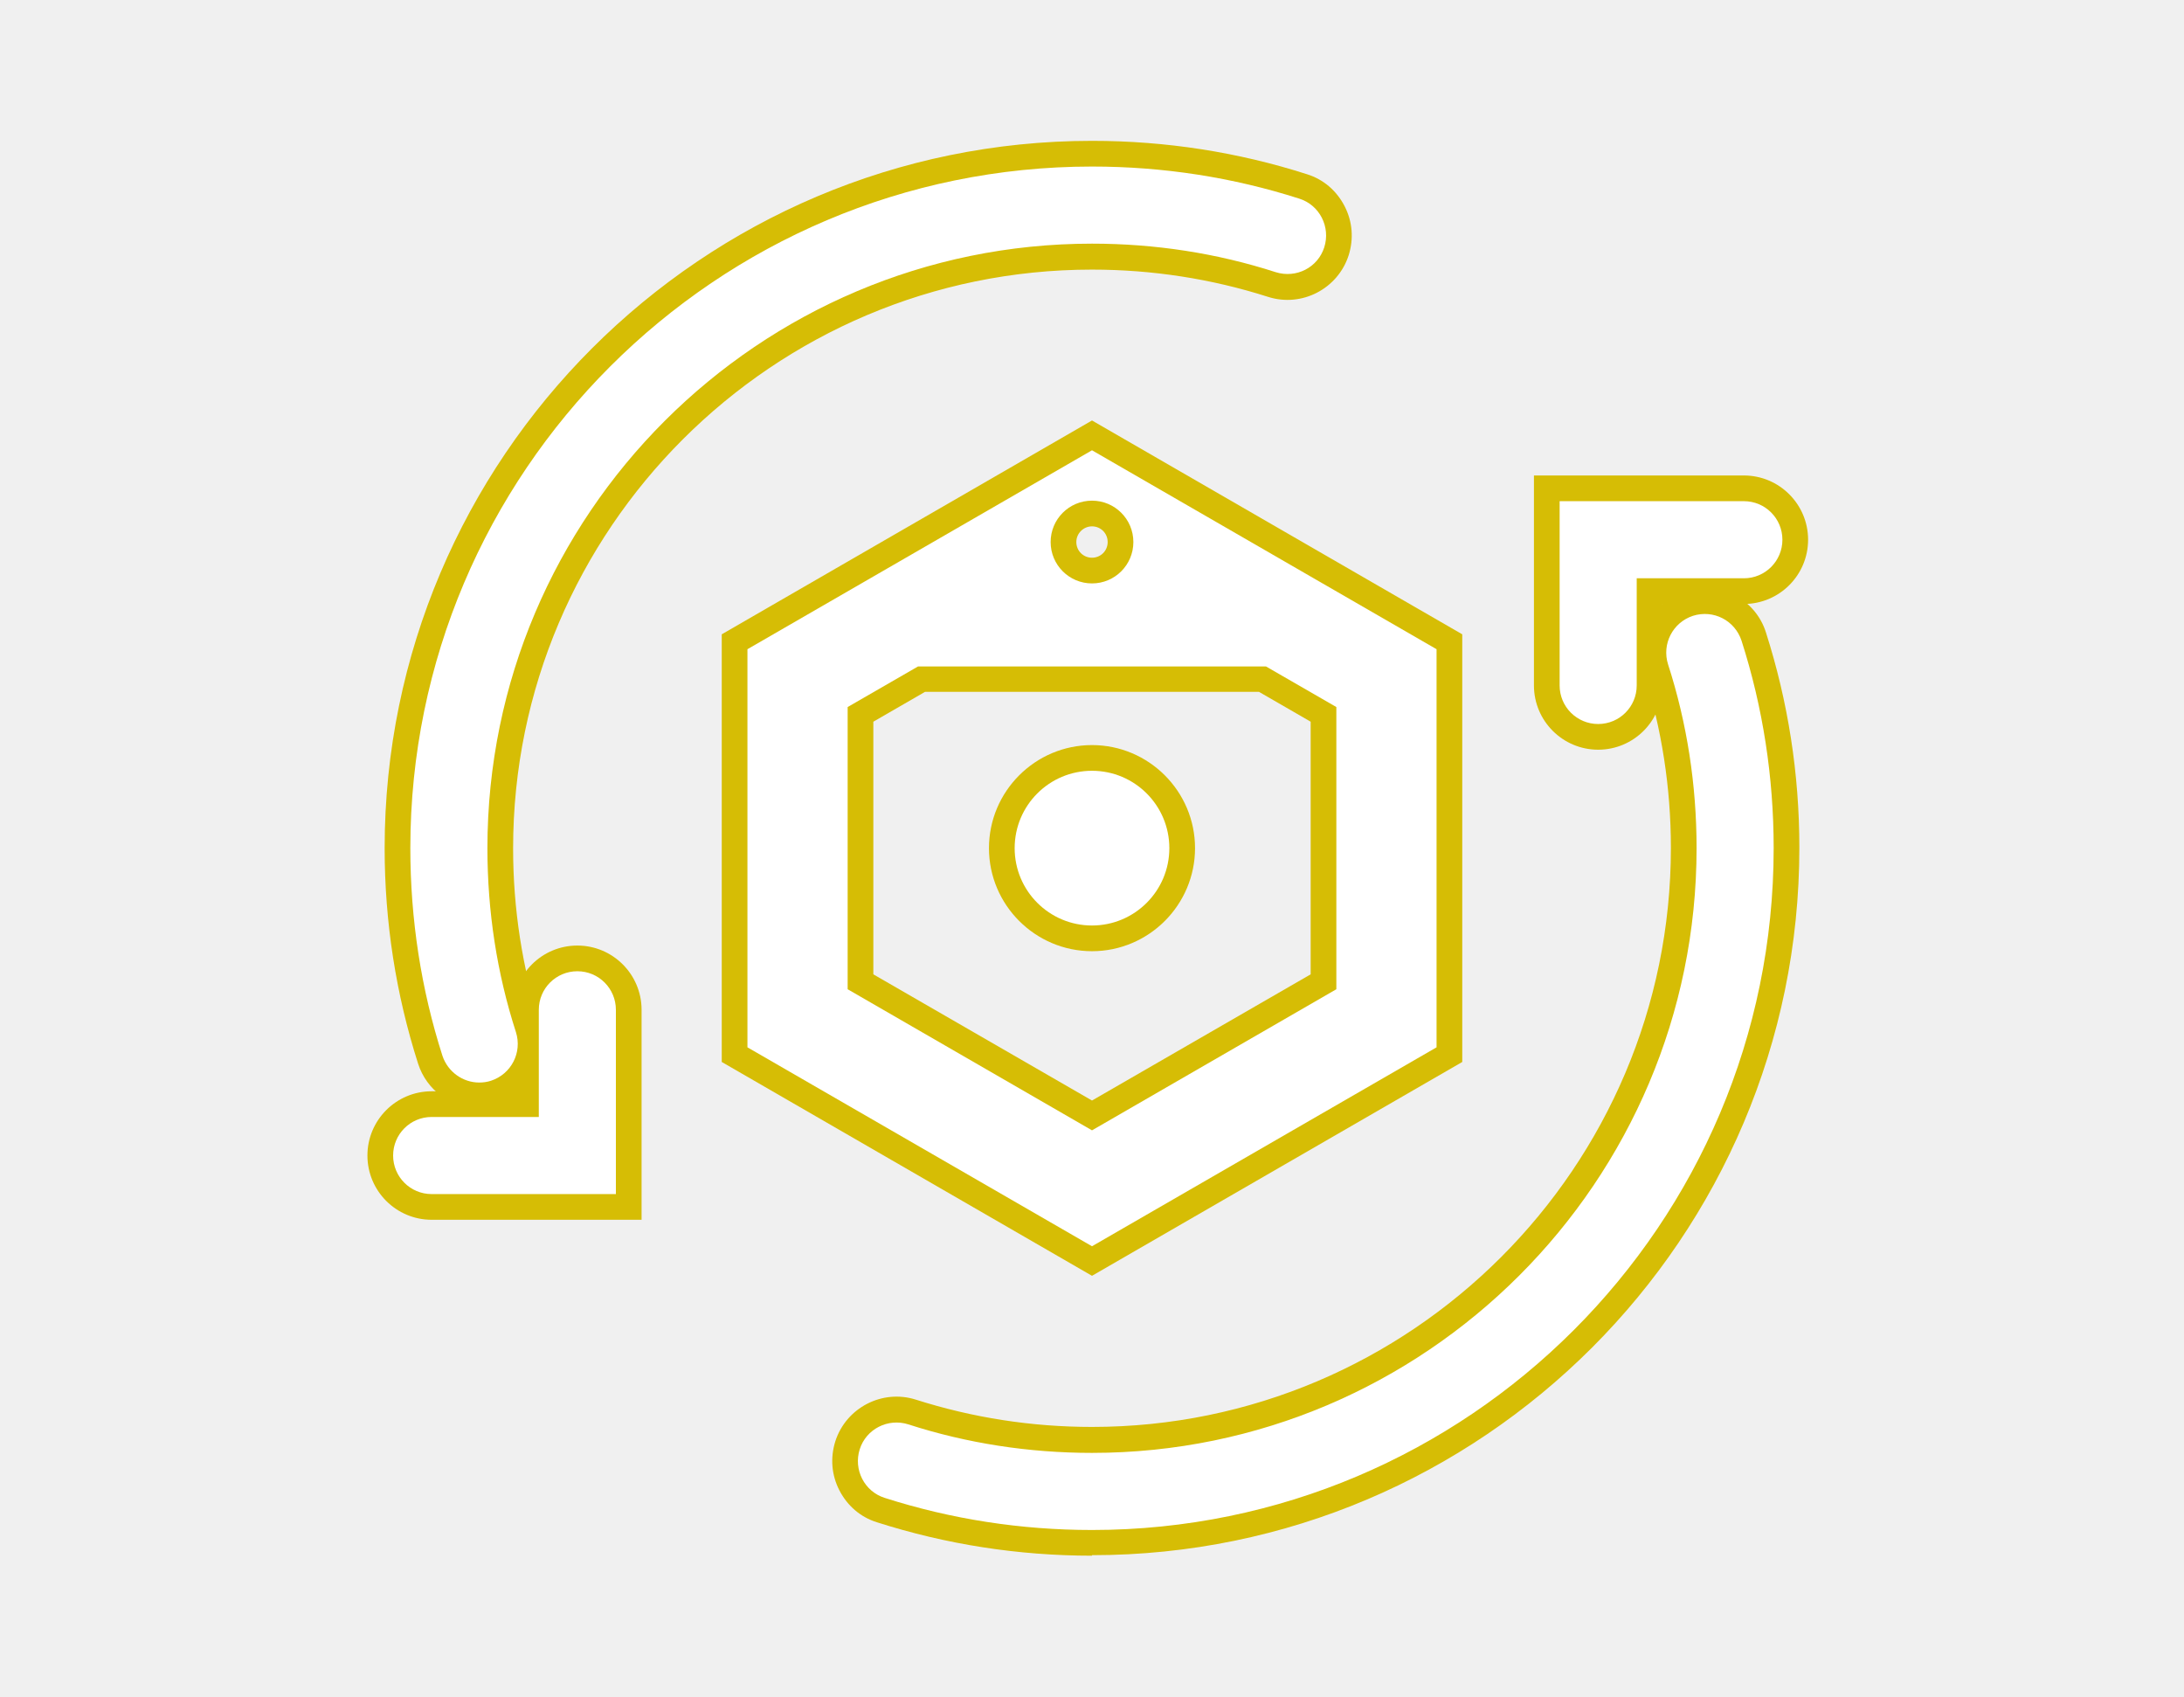
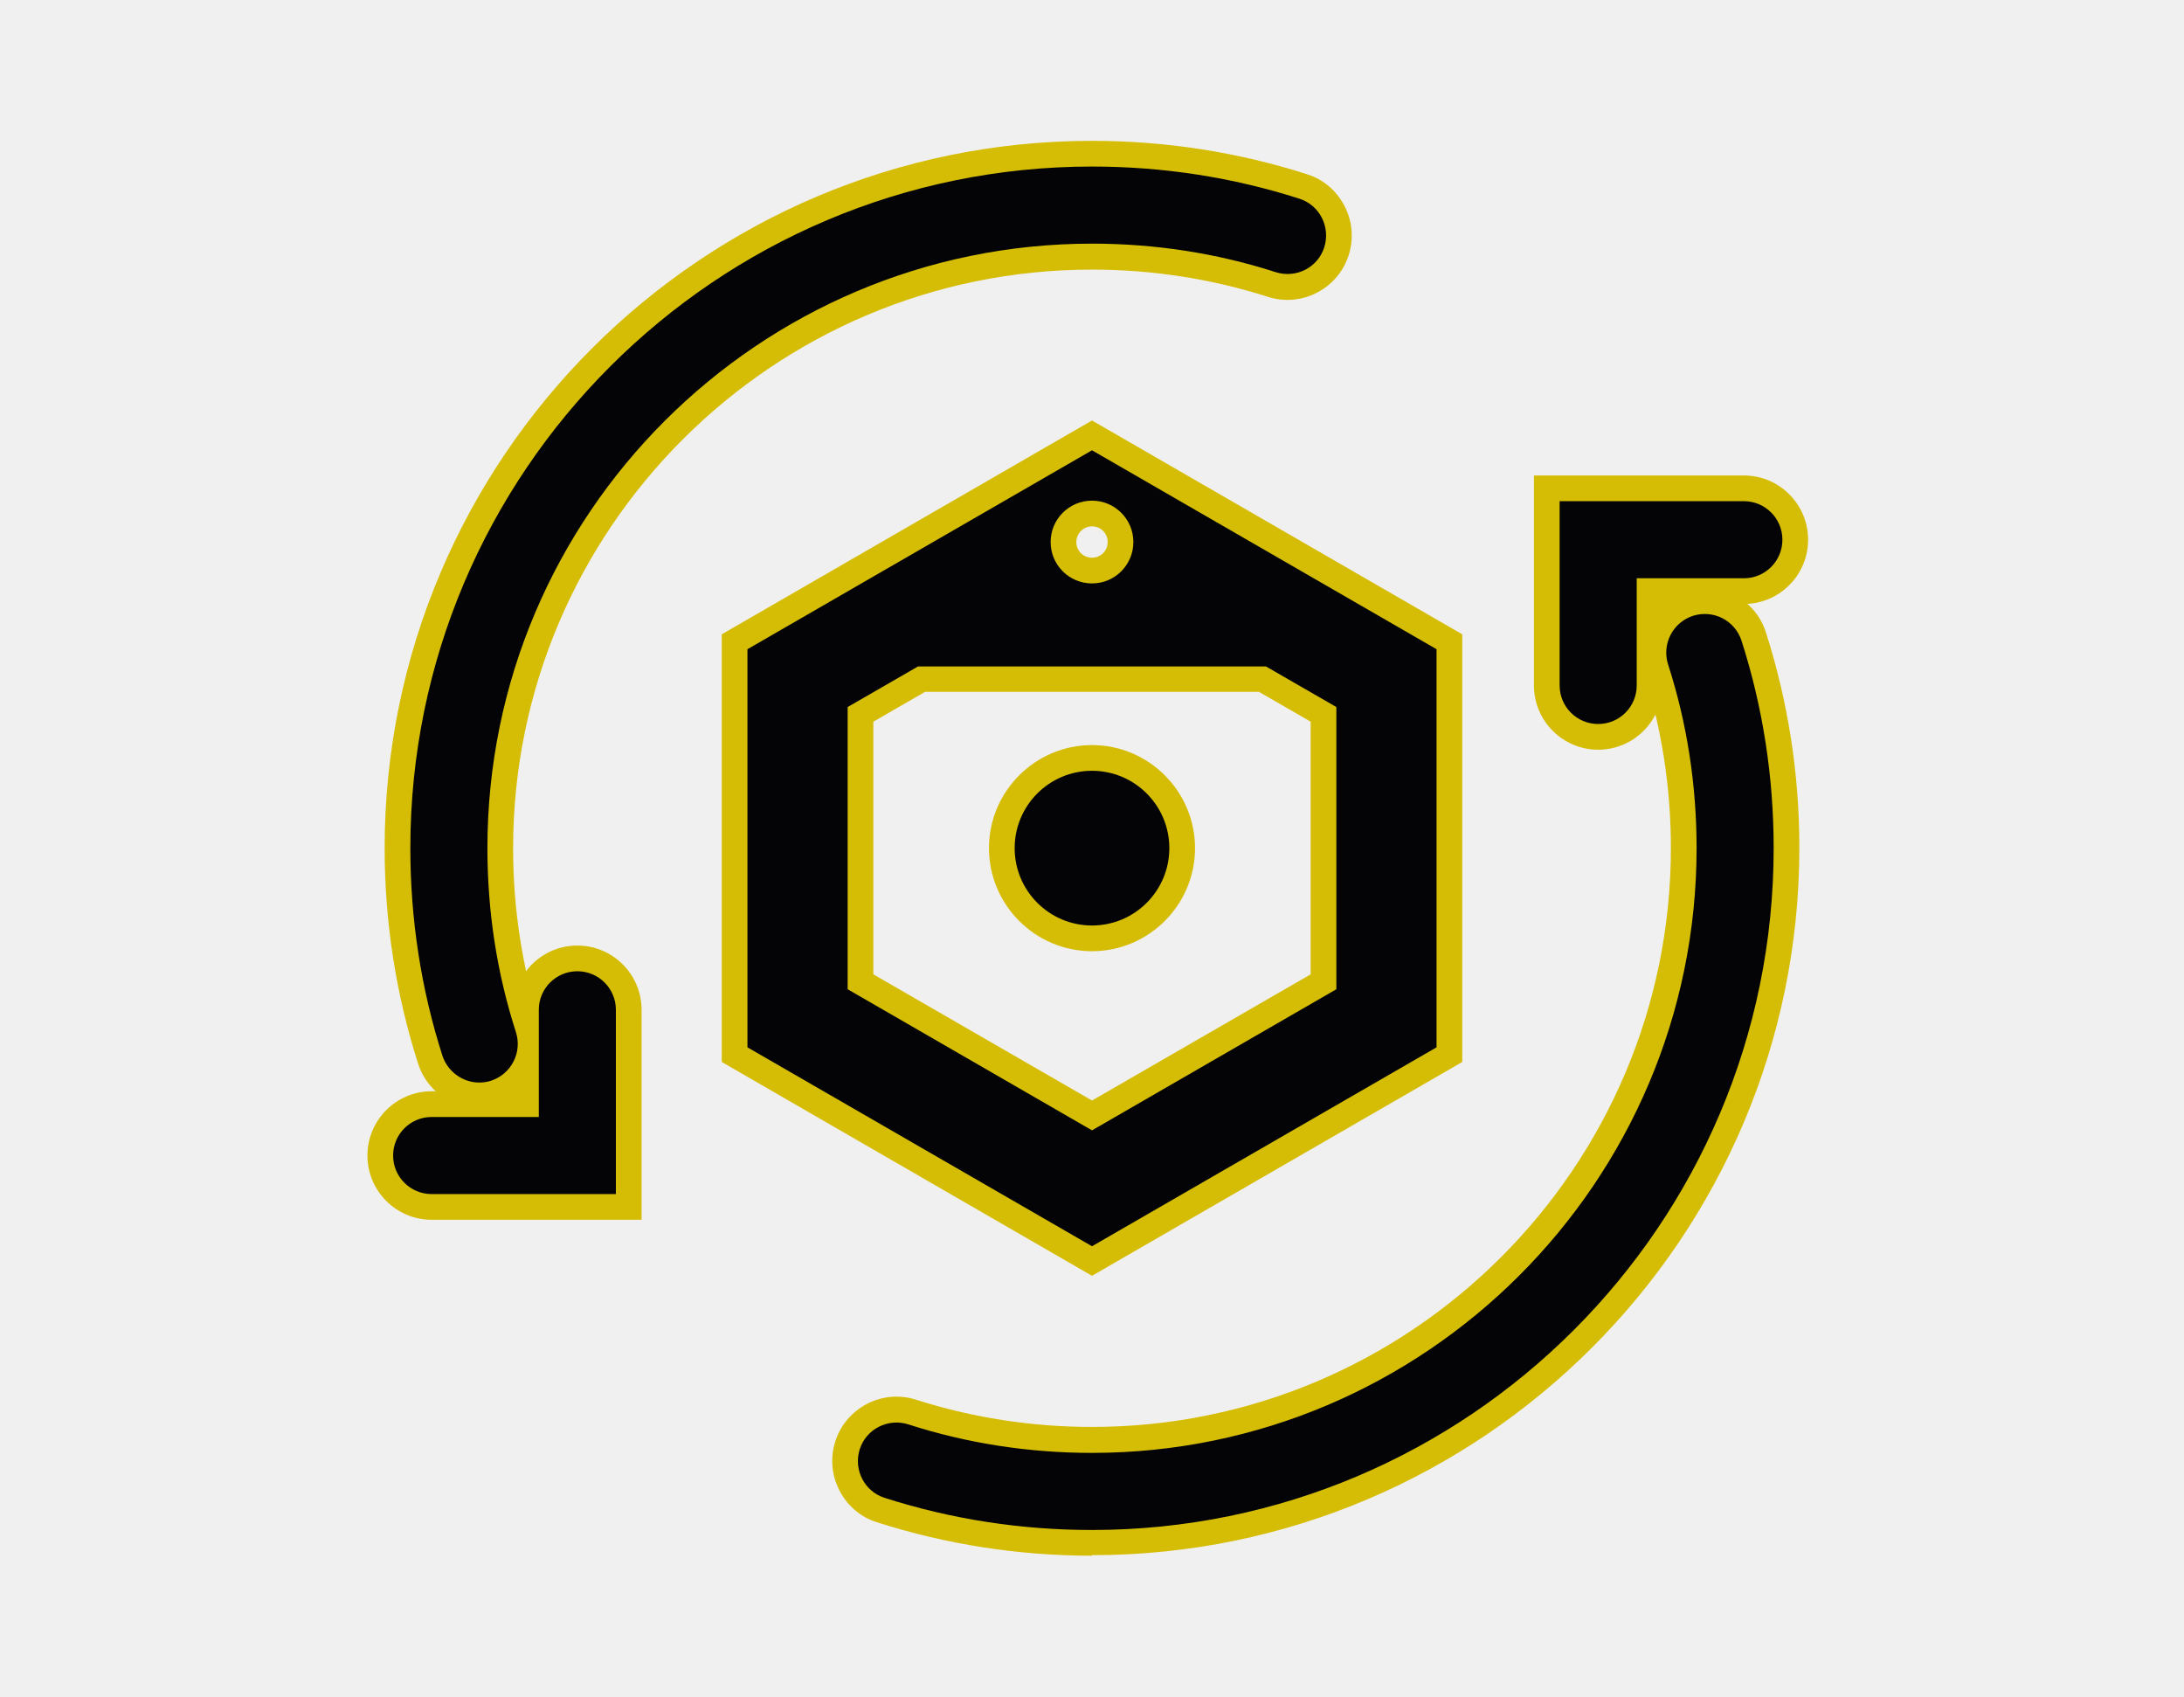
<svg xmlns="http://www.w3.org/2000/svg" id="Assess" viewBox="0 0 85 66" width="85" height="66">
  <defs>
    <style>
      .cls-1 {
        fill: #d6bd05;
      }

      .cls-1, .cls-2 {
        stroke-width: 0px;
      }

      .cls-2 {
-         fill: #fff;
+         fill: #040406;
      }
    </style>
  </defs>
  <g>
    <path class="cls-1" d="M42.5,49.64l-14.41-8.32v-16.64l14.41-8.32,14.41,8.32v16.64l-14.41,8.32ZM30.09,40.17l12.41,7.16,12.41-7.16v-14.33l-10.02-5.78c.14.32.21.67.21,1.03,0,1.44-1.17,2.61-2.61,2.61s-2.61-1.17-2.61-2.61c0-.37.08-.72.21-1.03l-10.02,5.78v14.33ZM42.5,20.48c-.33,0-.61.27-.61.61s.27.61.61.61.61-.27.61-.61-.27-.61-.61-.61ZM42.5,45.13l-10.51-6.07v-12.13l3.47-2h14.07l3.47,2v12.13l-10.51,6.07ZM33.99,37.91l8.51,4.91,8.51-4.91v-9.83l-2.01-1.16h-13l-2.01,1.16v9.83Z" />
    <path class="cls-2" d="M42.5,17.52l-13.41,7.74v15.49l13.41,7.74,13.41-7.74v-15.49l-13.41-7.74ZM42.5,19.48c.89,0,1.61.72,1.61,1.61s-.72,1.61-1.61,1.61-1.61-.72-1.61-1.61.72-1.61,1.61-1.61ZM52.01,38.49l-9.51,5.49-9.51-5.49v-10.98l2.74-1.58h13.54l2.74,1.58v10.98Z" />
    <g>
      <path class="cls-1" d="M42.5,37.01c-2.21,0-4.01-1.8-4.01-4.01s1.8-4.01,4.01-4.01,4.01,1.8,4.01,4.01-1.8,4.01-4.01,4.01ZM42.5,30.99c-1.11,0-2.01.9-2.01,2.01s.9,2.01,2.01,2.01,2.01-.9,2.01-2.01-.9-2.01-2.01-2.01Z" />
      <circle class="cls-2" cx="42.5" cy="33" r="3.01" />
    </g>
  </g>
  <g>
    <path class="cls-1" d="M18.65,43.12c-1.09,0-2.05-.7-2.38-1.74-.86-2.69-1.3-5.51-1.3-8.38,0-15.17,12.35-27.52,27.53-27.52,2.87,0,5.69.44,8.37,1.3.64.2,1.15.64,1.46,1.24s.36,1.27.16,1.91c-.42,1.31-1.83,2.04-3.14,1.62-2.19-.7-4.5-1.06-6.85-1.06-12.42,0-22.53,10.1-22.53,22.52,0,2.36.36,4.66,1.06,6.86.2.64.15,1.31-.16,1.91-.31.59-.82,1.03-1.46,1.24-.24.08-.5.12-.76.12ZM42.5,7.48c-14.08,0-25.53,11.45-25.53,25.52,0,2.67.41,5.28,1.21,7.77.08.26.38.4.62.32.18-.06.26-.18.3-.25s.09-.21.03-.38c-.77-2.39-1.16-4.9-1.16-7.47,0-13.52,11-24.52,24.53-24.52,2.56,0,5.07.39,7.46,1.16.26.08.54-.06.63-.32.05-.17,0-.31-.03-.38-.04-.07-.12-.19-.29-.25-2.49-.8-5.1-1.2-7.76-1.2Z" />
    <path class="cls-1" d="M42.5,60.53c-2.87,0-5.68-.44-8.37-1.3-.64-.2-1.15-.64-1.46-1.24s-.36-1.27-.16-1.91c.42-1.31,1.83-2.04,3.14-1.62,2.2.7,4.5,1.06,6.85,1.06,12.42,0,22.53-10.11,22.53-22.53,0-2.35-.36-4.65-1.06-6.85-.2-.63-.15-1.31.16-1.91.3-.59.82-1.03,1.46-1.24,1.32-.42,2.73.31,3.14,1.62.86,2.69,1.3,5.5,1.3,8.37,0,15.18-12.35,27.53-27.53,27.53ZM34.89,56.35c-.21,0-.41.13-.48.35-.05.17,0,.31.03.38.04.07.12.19.29.25,2.49.8,5.1,1.2,7.76,1.2,14.08,0,25.53-11.45,25.53-25.53,0-2.66-.41-5.27-1.21-7.76-.08-.27-.37-.41-.63-.32-.17.05-.25.18-.29.25s-.09.21-.03.38c.77,2.39,1.16,4.9,1.16,7.46,0,13.53-11,24.53-24.53,24.53-2.56,0-5.07-.39-7.46-1.16-.05-.02-.1-.02-.15-.02Z" />
    <path class="cls-1" d="M62.2,29.17c-1.38,0-2.5-1.12-2.5-2.5v-8.17h8.17c1.38,0,2.5,1.12,2.5,2.5s-1.12,2.5-2.5,2.5h-3.17v3.17c0,1.38-1.12,2.5-2.5,2.5ZM61.7,20.5v6.17c0,.28.22.5.5.5s.5-.22.5-.5v-5.17h5.17c.28,0,.5-.22.5-.5s-.22-.5-.5-.5h-6.17Z" />
    <path class="cls-1" d="M24.97,47.46h-8.17c-1.38,0-2.5-1.12-2.5-2.5s1.12-2.5,2.5-2.5h3.17v-3.17c0-1.38,1.12-2.5,2.5-2.5s2.5,1.12,2.5,2.5v8.17ZM16.8,44.46c-.28,0-.5.22-.5.5s.22.5.5.5h6.17v-6.17c0-.28-.22-.5-.5-.5s-.5.22-.5.5v5.17h-5.17Z" />
    <path class="cls-2" d="M42.5,59.53c-2.76,0-5.48-.42-8.07-1.25-.79-.25-1.22-1.1-.97-1.89s1.1-1.22,1.89-.97c2.29.74,4.7,1.11,7.15,1.11,12.97,0,23.53-10.56,23.53-23.53,0-2.45-.37-4.86-1.11-7.15-.25-.79.18-1.63.97-1.89.8-.25,1.63.18,1.89.97.83,2.59,1.25,5.3,1.25,8.07,0,14.63-11.9,26.53-26.53,26.53Z" />
    <path class="cls-2" d="M62.2,28.17c-.83,0-1.5-.67-1.5-1.5v-7.17h7.17c.83,0,1.5.67,1.5,1.5s-.67,1.5-1.5,1.5h-4.17v4.17c0,.83-.67,1.5-1.5,1.5Z" />
    <path class="cls-2" d="M18.65,42.12c-.63,0-1.22-.41-1.43-1.04-.83-2.59-1.25-5.31-1.25-8.08,0-14.62,11.9-26.52,26.53-26.52,2.77,0,5.48.42,8.07,1.25.79.25,1.22,1.1.97,1.89-.25.79-1.09,1.22-1.89.97-2.29-.74-4.7-1.11-7.15-1.11-12.97,0-23.53,10.55-23.53,23.52,0,2.46.37,4.87,1.11,7.16.25.79-.18,1.63-.97,1.89-.15.05-.31.07-.46.07Z" />
    <path class="cls-2" d="M23.97,46.46h-7.17c-.83,0-1.5-.67-1.5-1.5s.67-1.5,1.5-1.5h4.17v-4.17c0-.83.67-1.5,1.5-1.5s1.5.67,1.5,1.5v7.17Z" />
  </g>
</svg>
